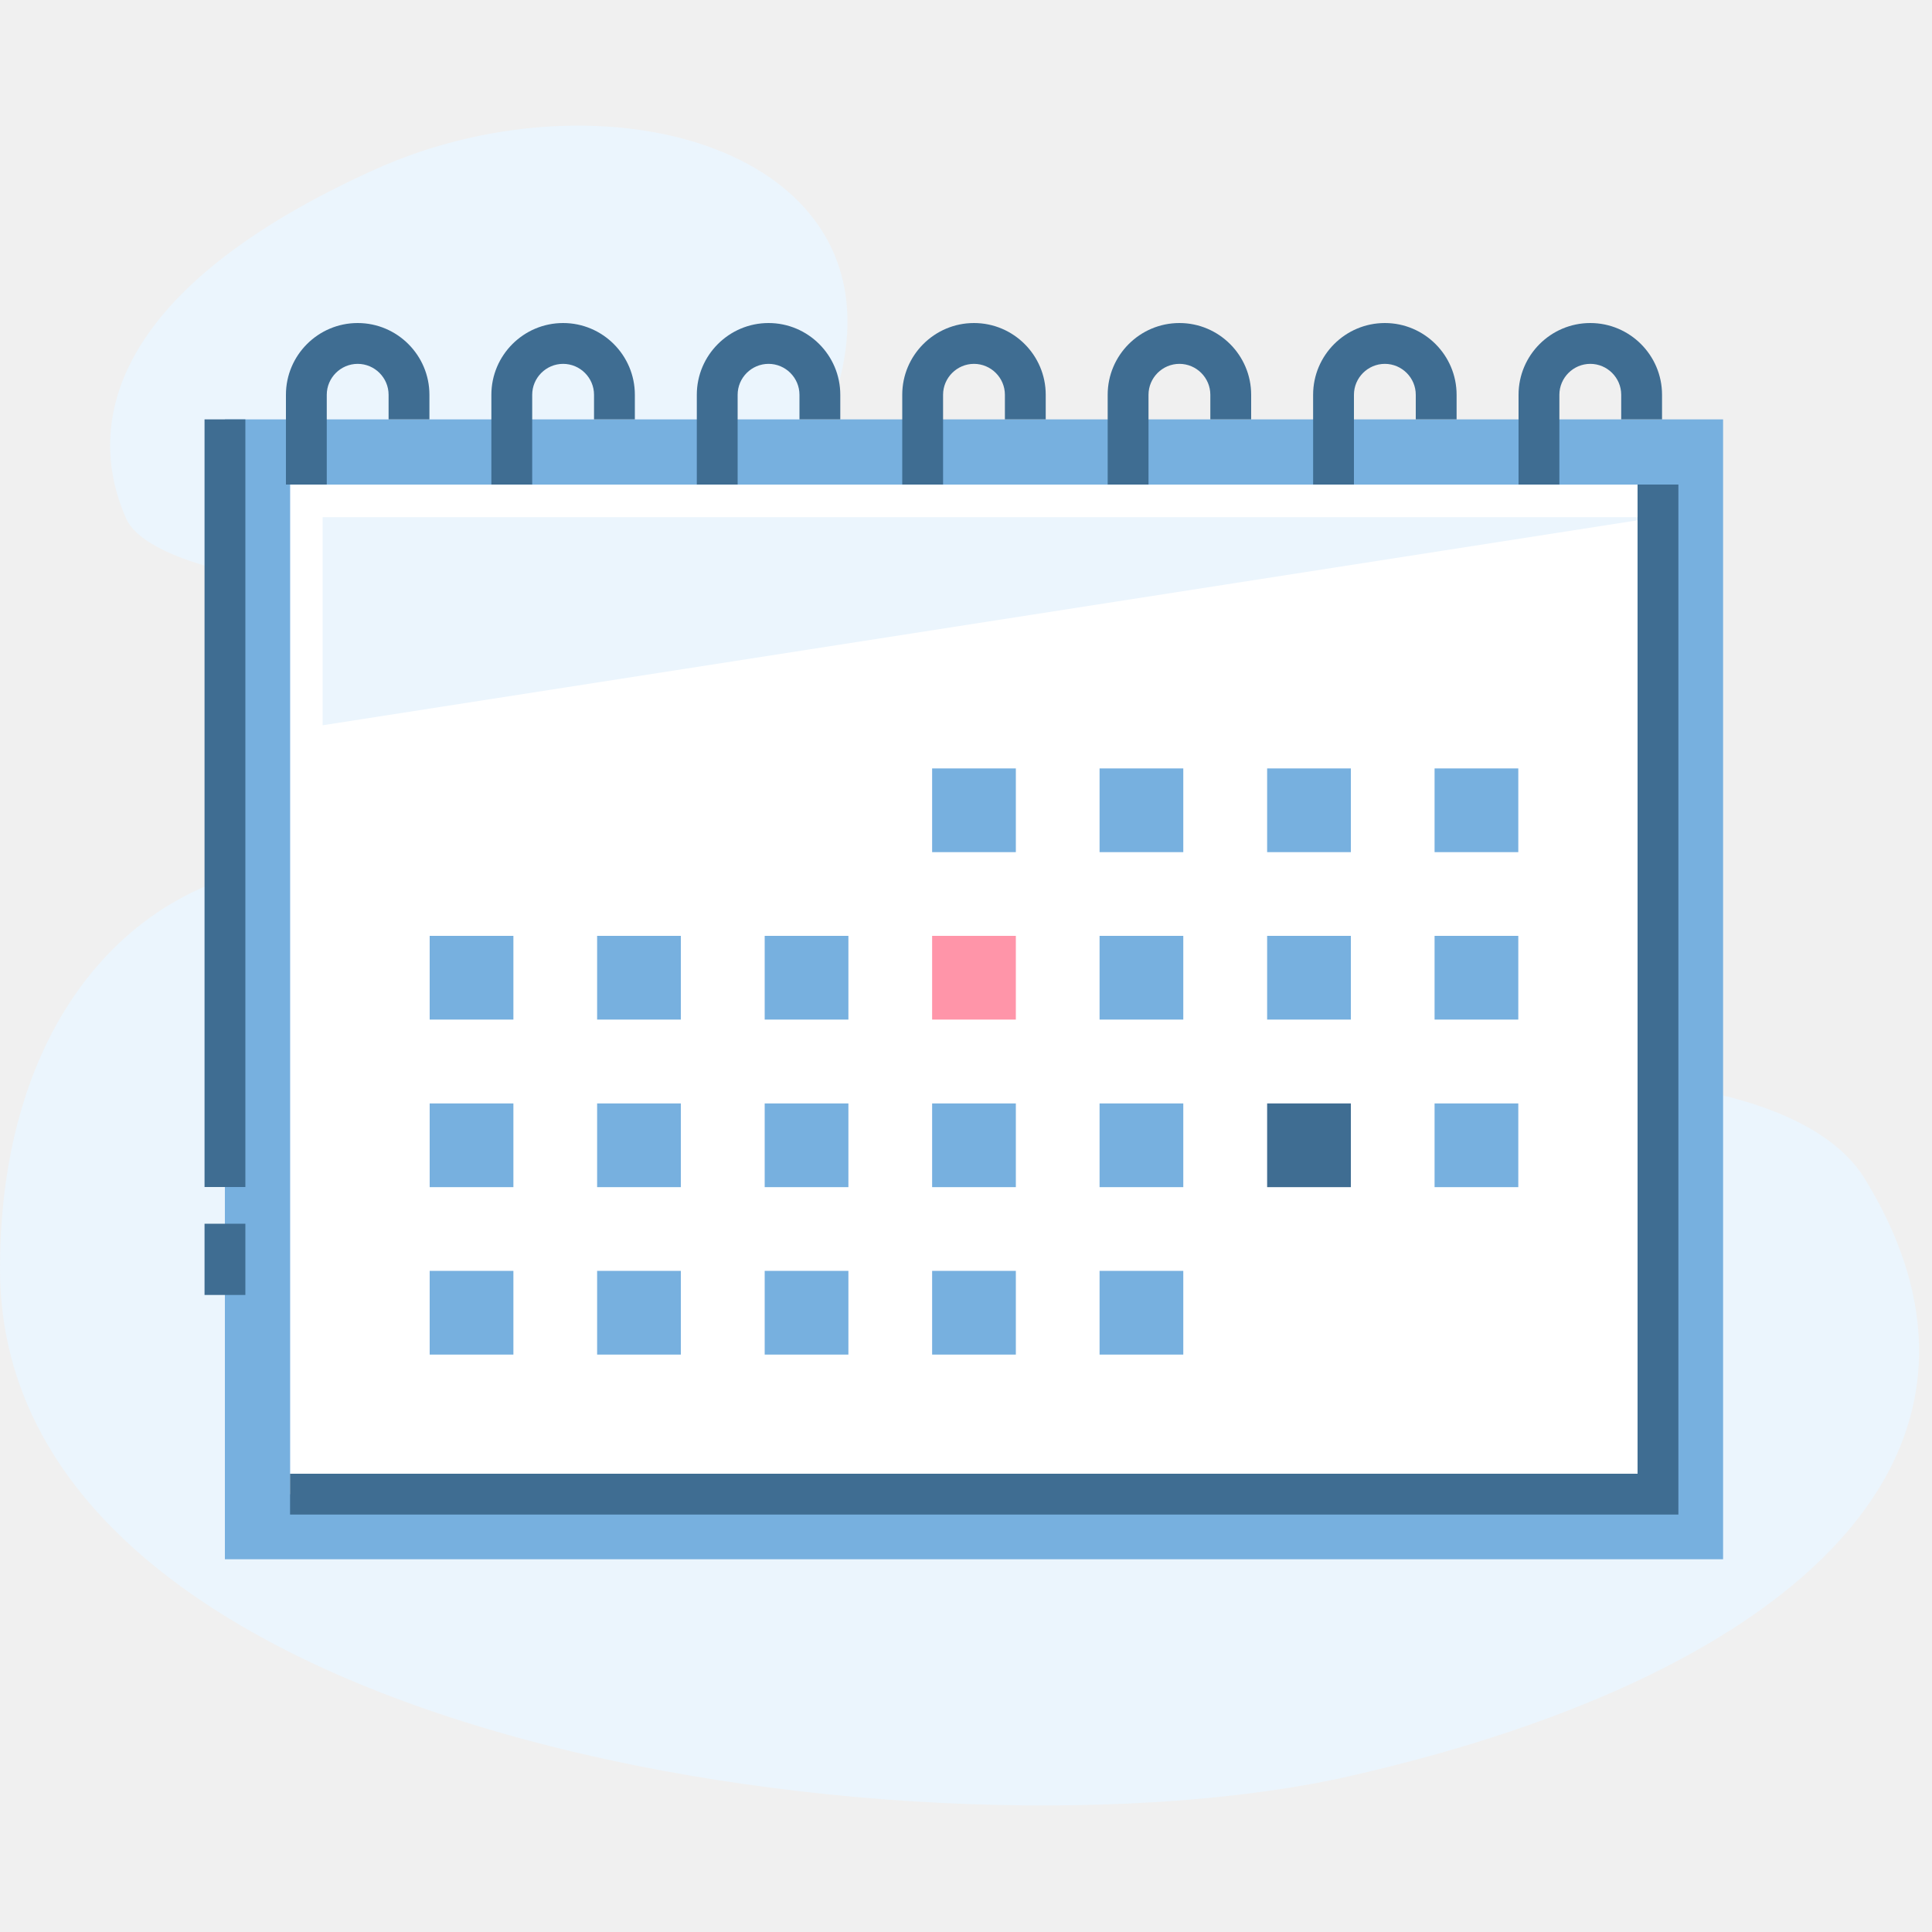
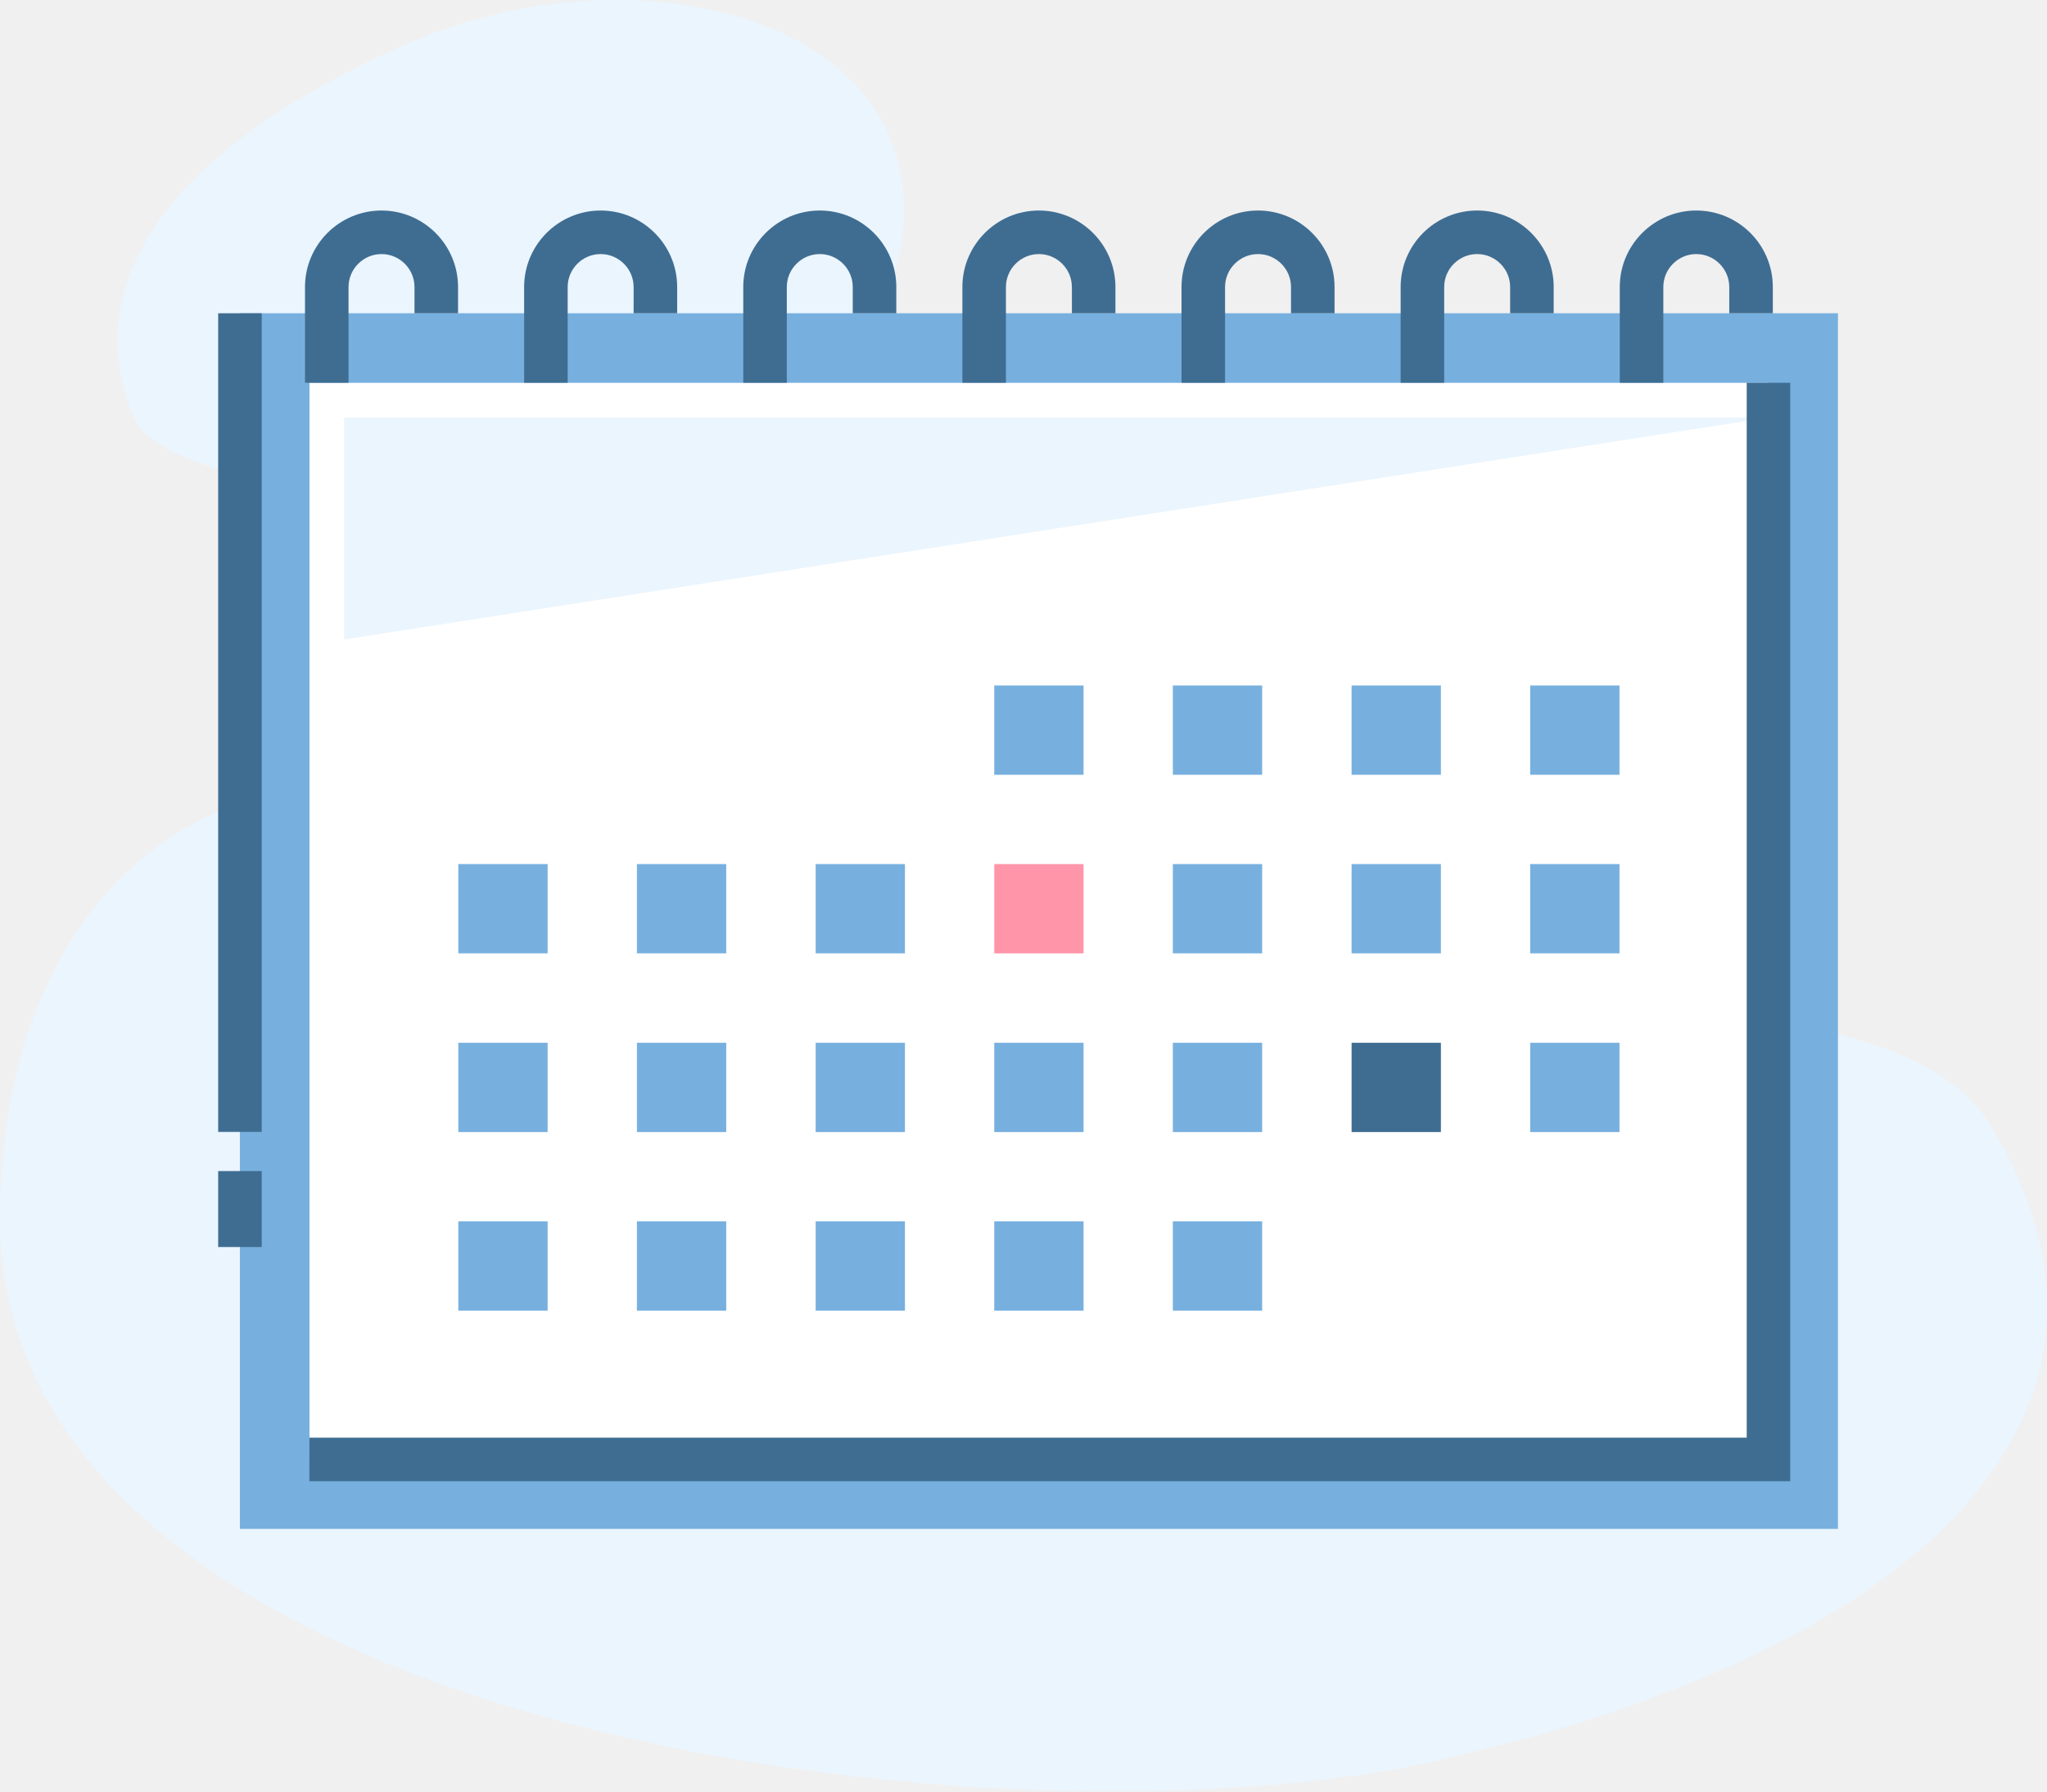
- <svg xmlns="http://www.w3.org/2000/svg" version="1.1" id="Layer_1" x="0px" y="0px" viewBox="0 0 150 150" style="enable-background:new 0 0 150 150;" xml:space="preserve">
-   <style type="text/css">
+ <svg xmlns="http://www.w3.org/2000/svg" version="1.1" id="Layer_1" x="0px" y="0px" viewBox="0 0 148.997 130.421" xml:space="preserve" width="148.997" height="130.421">
+   <defs id="defs89" />
+   <style type="text/css" id="style2">
	.st0{fill:#EBF5FD;}
	.st1{fill:#77B0DF;}
	.st2{fill:#FFFFFF;}
	.st3{fill:#3F6D92;}
	.st4{fill:#FF95A9;}
</style>
-   <g>
-     <path class="st0" d="M104.83,137.89C73.31,145.09,0,136.15,0,98.51C0,78.29,11.41,67,24.97,67c40.38,0,47.44,37.38,58.53,26.73   c11.17-10.73,53.49-14.98,61.31-2.17C157.62,112.52,140.12,129.83,104.83,137.89z" />
-     <path class="st0" d="M64.2,32.49c-6.96,17.36-51.14,15.17-54.41,7.76c-3.31-7.49-0.97-17.91,19.25-27.06   C47.72,4.72,72.33,12.19,64.2,32.49z" />
-     <g>
-       <rect x="17.46" y="32.56" class="st1" width="116.32" height="88.5" />
-       <rect x="36.43" y="23.71" transform="matrix(-1.836970e-16 1 -1 -1.836970e-16 152.4368 1.195)" class="st2" width="78.39" height="106.2" />
-       <path class="st3" d="M25.37,37.62H22.2v-6.97c0-3.07,2.5-5.57,5.57-5.57c3.07,0,5.57,2.5,5.57,5.57v1.91h-3.17v-1.91    c0-1.32-1.08-2.4-2.4-2.4c-1.32,0-2.4,1.08-2.4,2.4V37.62z" />
-       <path class="st3" d="M41.32,37.62h-3.17v-6.97c0-3.07,2.5-5.57,5.57-5.57c3.07,0,5.57,2.5,5.57,5.57v1.91h-3.17v-1.91    c0-1.32-1.08-2.4-2.4-2.4c-1.32,0-2.4,1.08-2.4,2.4V37.62z" />
-       <path class="st3" d="M57.27,37.62H54.1v-6.97c0-3.07,2.5-5.57,5.57-5.57c3.07,0,5.57,2.5,5.57,5.57v1.91h-3.17v-1.91    c0-1.32-1.08-2.4-2.4-2.4c-1.32,0-2.4,1.08-2.4,2.4V37.62z" />
-       <path class="st3" d="M73.22,37.62h-3.17v-6.97c0-3.07,2.5-5.57,5.57-5.57c3.07,0,5.57,2.5,5.57,5.57v1.91h-3.17v-1.91    c0-1.32-1.08-2.4-2.4-2.4c-1.32,0-2.4,1.08-2.4,2.4V37.62z" />
-       <path class="st3" d="M89.17,37.62H86v-6.97c0-3.07,2.5-5.57,5.57-5.57c3.07,0,5.57,2.5,5.57,5.57v1.91h-3.17v-1.91    c0-1.32-1.08-2.4-2.4-2.4s-2.4,1.08-2.4,2.4V37.62z" />
-       <path class="st3" d="M105.12,37.62h-3.17v-6.97c0-3.07,2.5-5.57,5.57-5.57c3.07,0,5.57,2.5,5.57,5.57v1.91h-3.17v-1.91    c0-1.32-1.08-2.4-2.4-2.4c-1.32,0-2.4,1.08-2.4,2.4V37.62z" />
-       <path class="st3" d="M121.07,37.62h-3.17v-6.97c0-3.07,2.5-5.57,5.57-5.57s5.57,2.5,5.57,5.57v1.91h-3.17v-1.91    c0-1.32-1.08-2.4-2.4-2.4c-1.32,0-2.4,1.08-2.4,2.4V37.62z" />
-       <polygon class="st0" points="128.72,40.15 25.05,56.31 25.05,40.15   " />
-       <g>
-         <rect x="72.37" y="59.66" class="st1" width="6.5" height="6.5" />
-         <rect x="85.37" y="59.66" class="st1" width="6.5" height="6.5" />
-         <rect x="98.38" y="59.66" class="st1" width="6.5" height="6.5" />
-         <rect x="111.38" y="59.66" class="st1" width="6.5" height="6.5" />
-         <rect x="33.36" y="72.66" class="st1" width="6.5" height="6.5" />
-         <rect x="46.36" y="72.66" class="st1" width="6.5" height="6.5" />
-         <rect x="59.37" y="72.66" class="st1" width="6.5" height="6.5" />
-         <rect x="72.37" y="72.66" class="st4" width="6.5" height="6.5" />
-         <rect x="85.37" y="72.66" class="st1" width="6.5" height="6.5" />
-         <rect x="98.38" y="72.66" class="st1" width="6.5" height="6.5" />
-         <rect x="111.38" y="72.66" class="st1" width="6.5" height="6.5" />
-         <rect x="33.36" y="85.67" class="st1" width="6.5" height="6.5" />
-         <rect x="46.36" y="85.67" class="st1" width="6.5" height="6.5" />
-         <rect x="59.37" y="85.67" class="st1" width="6.5" height="6.5" />
-         <rect x="72.37" y="85.67" class="st1" width="6.5" height="6.5" />
-         <rect x="85.37" y="85.67" class="st1" width="6.5" height="6.5" />
-         <rect x="98.38" y="85.67" class="st3" width="6.5" height="6.5" />
-         <rect x="111.38" y="85.67" class="st1" width="6.5" height="6.5" />
-         <rect x="33.36" y="98.67" class="st1" width="6.5" height="6.5" />
-         <rect x="46.36" y="98.67" class="st1" width="6.5" height="6.5" />
-         <rect x="59.37" y="98.67" class="st1" width="6.5" height="6.5" />
-         <rect x="72.37" y="98.67" class="st1" width="6.5" height="6.5" />
-         <rect x="85.37" y="98.67" class="st1" width="6.5" height="6.5" />
+   <g id="g84" transform="translate(0,-9.753769)">
+     <path class="st0" d="M 104.83,137.89 C 73.31,145.09 0,136.15 0,98.51 0,78.29 11.41,67 24.97,67 65.35,67 72.41,104.38 83.5,93.73 94.67,83 136.99,78.75 144.81,91.56 c 12.81,20.96 -4.69,38.27 -39.98,46.33 z" id="path4" style="fill:#ebf5fd" />
+     <path class="st0" d="M 64.2,32.49 C 57.24,49.85 13.06,47.66 9.79,40.25 6.48,32.76 8.82,22.34 29.04,13.19 c 18.68,-8.47 43.29,-1 35.16,19.3 z" id="path6" style="fill:#ebf5fd" />
+     <g id="g82">
+       <rect x="17.46" y="32.56" class="st1" width="116.32" height="88.5" id="rect8" style="fill:#77b0df" />
+       <rect x="36.43" y="23.71" transform="rotate(90,75.6209,76.8159)" class="st2" width="78.39" height="106.2" id="rect10" style="fill:#ffffff" />
+       <path class="st3" d="M 25.37,37.62 H 22.2 v -6.97 c 0,-3.07 2.5,-5.57 5.57,-5.57 3.07,0 5.57,2.5 5.57,5.57 v 1.91 h -3.17 v -1.91 c 0,-1.32 -1.08,-2.4 -2.4,-2.4 -1.32,0 -2.4,1.08 -2.4,2.4 z" id="path12" style="fill:#3f6d92" />
+       <path class="st3" d="m 41.32,37.62 h -3.17 v -6.97 c 0,-3.07 2.5,-5.57 5.57,-5.57 3.07,0 5.57,2.5 5.57,5.57 v 1.91 h -3.17 v -1.91 c 0,-1.32 -1.08,-2.4 -2.4,-2.4 -1.32,0 -2.4,1.08 -2.4,2.4 z" id="path14" style="fill:#3f6d92" />
+       <path class="st3" d="M 57.27,37.62 H 54.1 v -6.97 c 0,-3.07 2.5,-5.57 5.57,-5.57 3.07,0 5.57,2.5 5.57,5.57 v 1.91 h -3.17 v -1.91 c 0,-1.32 -1.08,-2.4 -2.4,-2.4 -1.32,0 -2.4,1.08 -2.4,2.4 z" id="path16" style="fill:#3f6d92" />
+       <path class="st3" d="m 73.22,37.62 h -3.17 v -6.97 c 0,-3.07 2.5,-5.57 5.57,-5.57 3.07,0 5.57,2.5 5.57,5.57 v 1.91 h -3.17 v -1.91 c 0,-1.32 -1.08,-2.4 -2.4,-2.4 -1.32,0 -2.4,1.08 -2.4,2.4 z" id="path18" style="fill:#3f6d92" />
+       <path class="st3" d="M 89.17,37.62 H 86 v -6.97 c 0,-3.07 2.5,-5.57 5.57,-5.57 3.07,0 5.57,2.5 5.57,5.57 v 1.91 h -3.17 v -1.91 c 0,-1.32 -1.08,-2.4 -2.4,-2.4 -1.32,0 -2.4,1.08 -2.4,2.4 z" id="path20" style="fill:#3f6d92" />
+       <path class="st3" d="m 105.12,37.62 h -3.17 v -6.97 c 0,-3.07 2.5,-5.57 5.57,-5.57 3.07,0 5.57,2.5 5.57,5.57 v 1.91 h -3.17 v -1.91 c 0,-1.32 -1.08,-2.4 -2.4,-2.4 -1.32,0 -2.4,1.08 -2.4,2.4 z" id="path22" style="fill:#3f6d92" />
+       <path class="st3" d="m 121.07,37.62 h -3.17 v -6.97 c 0,-3.07 2.5,-5.57 5.57,-5.57 3.07,0 5.57,2.5 5.57,5.57 v 1.91 h -3.17 v -1.91 c 0,-1.32 -1.08,-2.4 -2.4,-2.4 -1.32,0 -2.4,1.08 -2.4,2.4 z" id="path24" style="fill:#3f6d92" />
+       <polygon class="st0" points="25.05,40.15 128.72,40.15 25.05,56.31 " id="polygon26" style="fill:#ebf5fd" />
+       <g id="g74">
+         <rect x="72.37" y="59.66" class="st1" width="6.5" height="6.5" id="rect28" style="fill:#77b0df" />
+         <rect x="85.37" y="59.66" class="st1" width="6.5" height="6.5" id="rect30" style="fill:#77b0df" />
+         <rect x="98.38" y="59.66" class="st1" width="6.5" height="6.5" id="rect32" style="fill:#77b0df" />
+         <rect x="111.38" y="59.66" class="st1" width="6.5" height="6.5" id="rect34" style="fill:#77b0df" />
+         <rect x="33.36" y="72.66" class="st1" width="6.5" height="6.5" id="rect36" style="fill:#77b0df" />
+         <rect x="46.36" y="72.66" class="st1" width="6.5" height="6.5" id="rect38" style="fill:#77b0df" />
+         <rect x="59.37" y="72.66" class="st1" width="6.5" height="6.5" id="rect40" style="fill:#77b0df" />
+         <rect x="72.37" y="72.66" class="st4" width="6.5" height="6.5" id="rect42" style="fill:#ff95a9" />
+         <rect x="85.37" y="72.66" class="st1" width="6.5" height="6.5" id="rect44" style="fill:#77b0df" />
+         <rect x="98.38" y="72.66" class="st1" width="6.5" height="6.5" id="rect46" style="fill:#77b0df" />
+         <rect x="111.38" y="72.66" class="st1" width="6.5" height="6.5" id="rect48" style="fill:#77b0df" />
+         <rect x="33.36" y="85.67" class="st1" width="6.5" height="6.5" id="rect50" style="fill:#77b0df" />
+         <rect x="46.36" y="85.67" class="st1" width="6.5" height="6.5" id="rect52" style="fill:#77b0df" />
+         <rect x="59.37" y="85.67" class="st1" width="6.5" height="6.5" id="rect54" style="fill:#77b0df" />
+         <rect x="72.37" y="85.67" class="st1" width="6.5" height="6.5" id="rect56" style="fill:#77b0df" />
+         <rect x="85.37" y="85.67" class="st1" width="6.5" height="6.5" id="rect58" style="fill:#77b0df" />
+         <rect x="98.38" y="85.67" class="st3" width="6.5" height="6.5" id="rect60" style="fill:#3f6d92" />
+         <rect x="111.38" y="85.67" class="st1" width="6.5" height="6.5" id="rect62" style="fill:#77b0df" />
+         <rect x="33.36" y="98.67" class="st1" width="6.5" height="6.5" id="rect64" style="fill:#77b0df" />
+         <rect x="46.36" y="98.67" class="st1" width="6.5" height="6.5" id="rect66" style="fill:#77b0df" />
+         <rect x="59.37" y="98.67" class="st1" width="6.5" height="6.5" id="rect68" style="fill:#77b0df" />
+         <rect x="72.37" y="98.67" class="st1" width="6.5" height="6.5" id="rect70" style="fill:#77b0df" />
+         <rect x="85.37" y="98.67" class="st1" width="6.5" height="6.5" id="rect72" style="fill:#77b0df" />
      </g>
-       <polygon class="st3" points="130.31,117.59 22.52,117.59 22.52,114.42 127.14,114.42 127.14,37.62 130.31,37.62   " />
-       <rect x="15.88" y="32.56" class="st3" width="3.17" height="59.6" />
-       <rect x="15.88" y="95.01" class="st3" width="3.17" height="5.53" />
+       <polygon class="st3" points="22.52,114.42 127.14,114.42 127.14,37.62 130.31,37.62 130.31,117.59 22.52,117.59 " id="polygon76" style="fill:#3f6d92" />
+       <rect x="15.88" y="32.56" class="st3" width="3.17" height="59.6" id="rect78" style="fill:#3f6d92" />
+       <rect x="15.88" y="95.01" class="st3" width="3.17" height="5.53" id="rect80" style="fill:#3f6d92" />
    </g>
  </g>
</svg>
